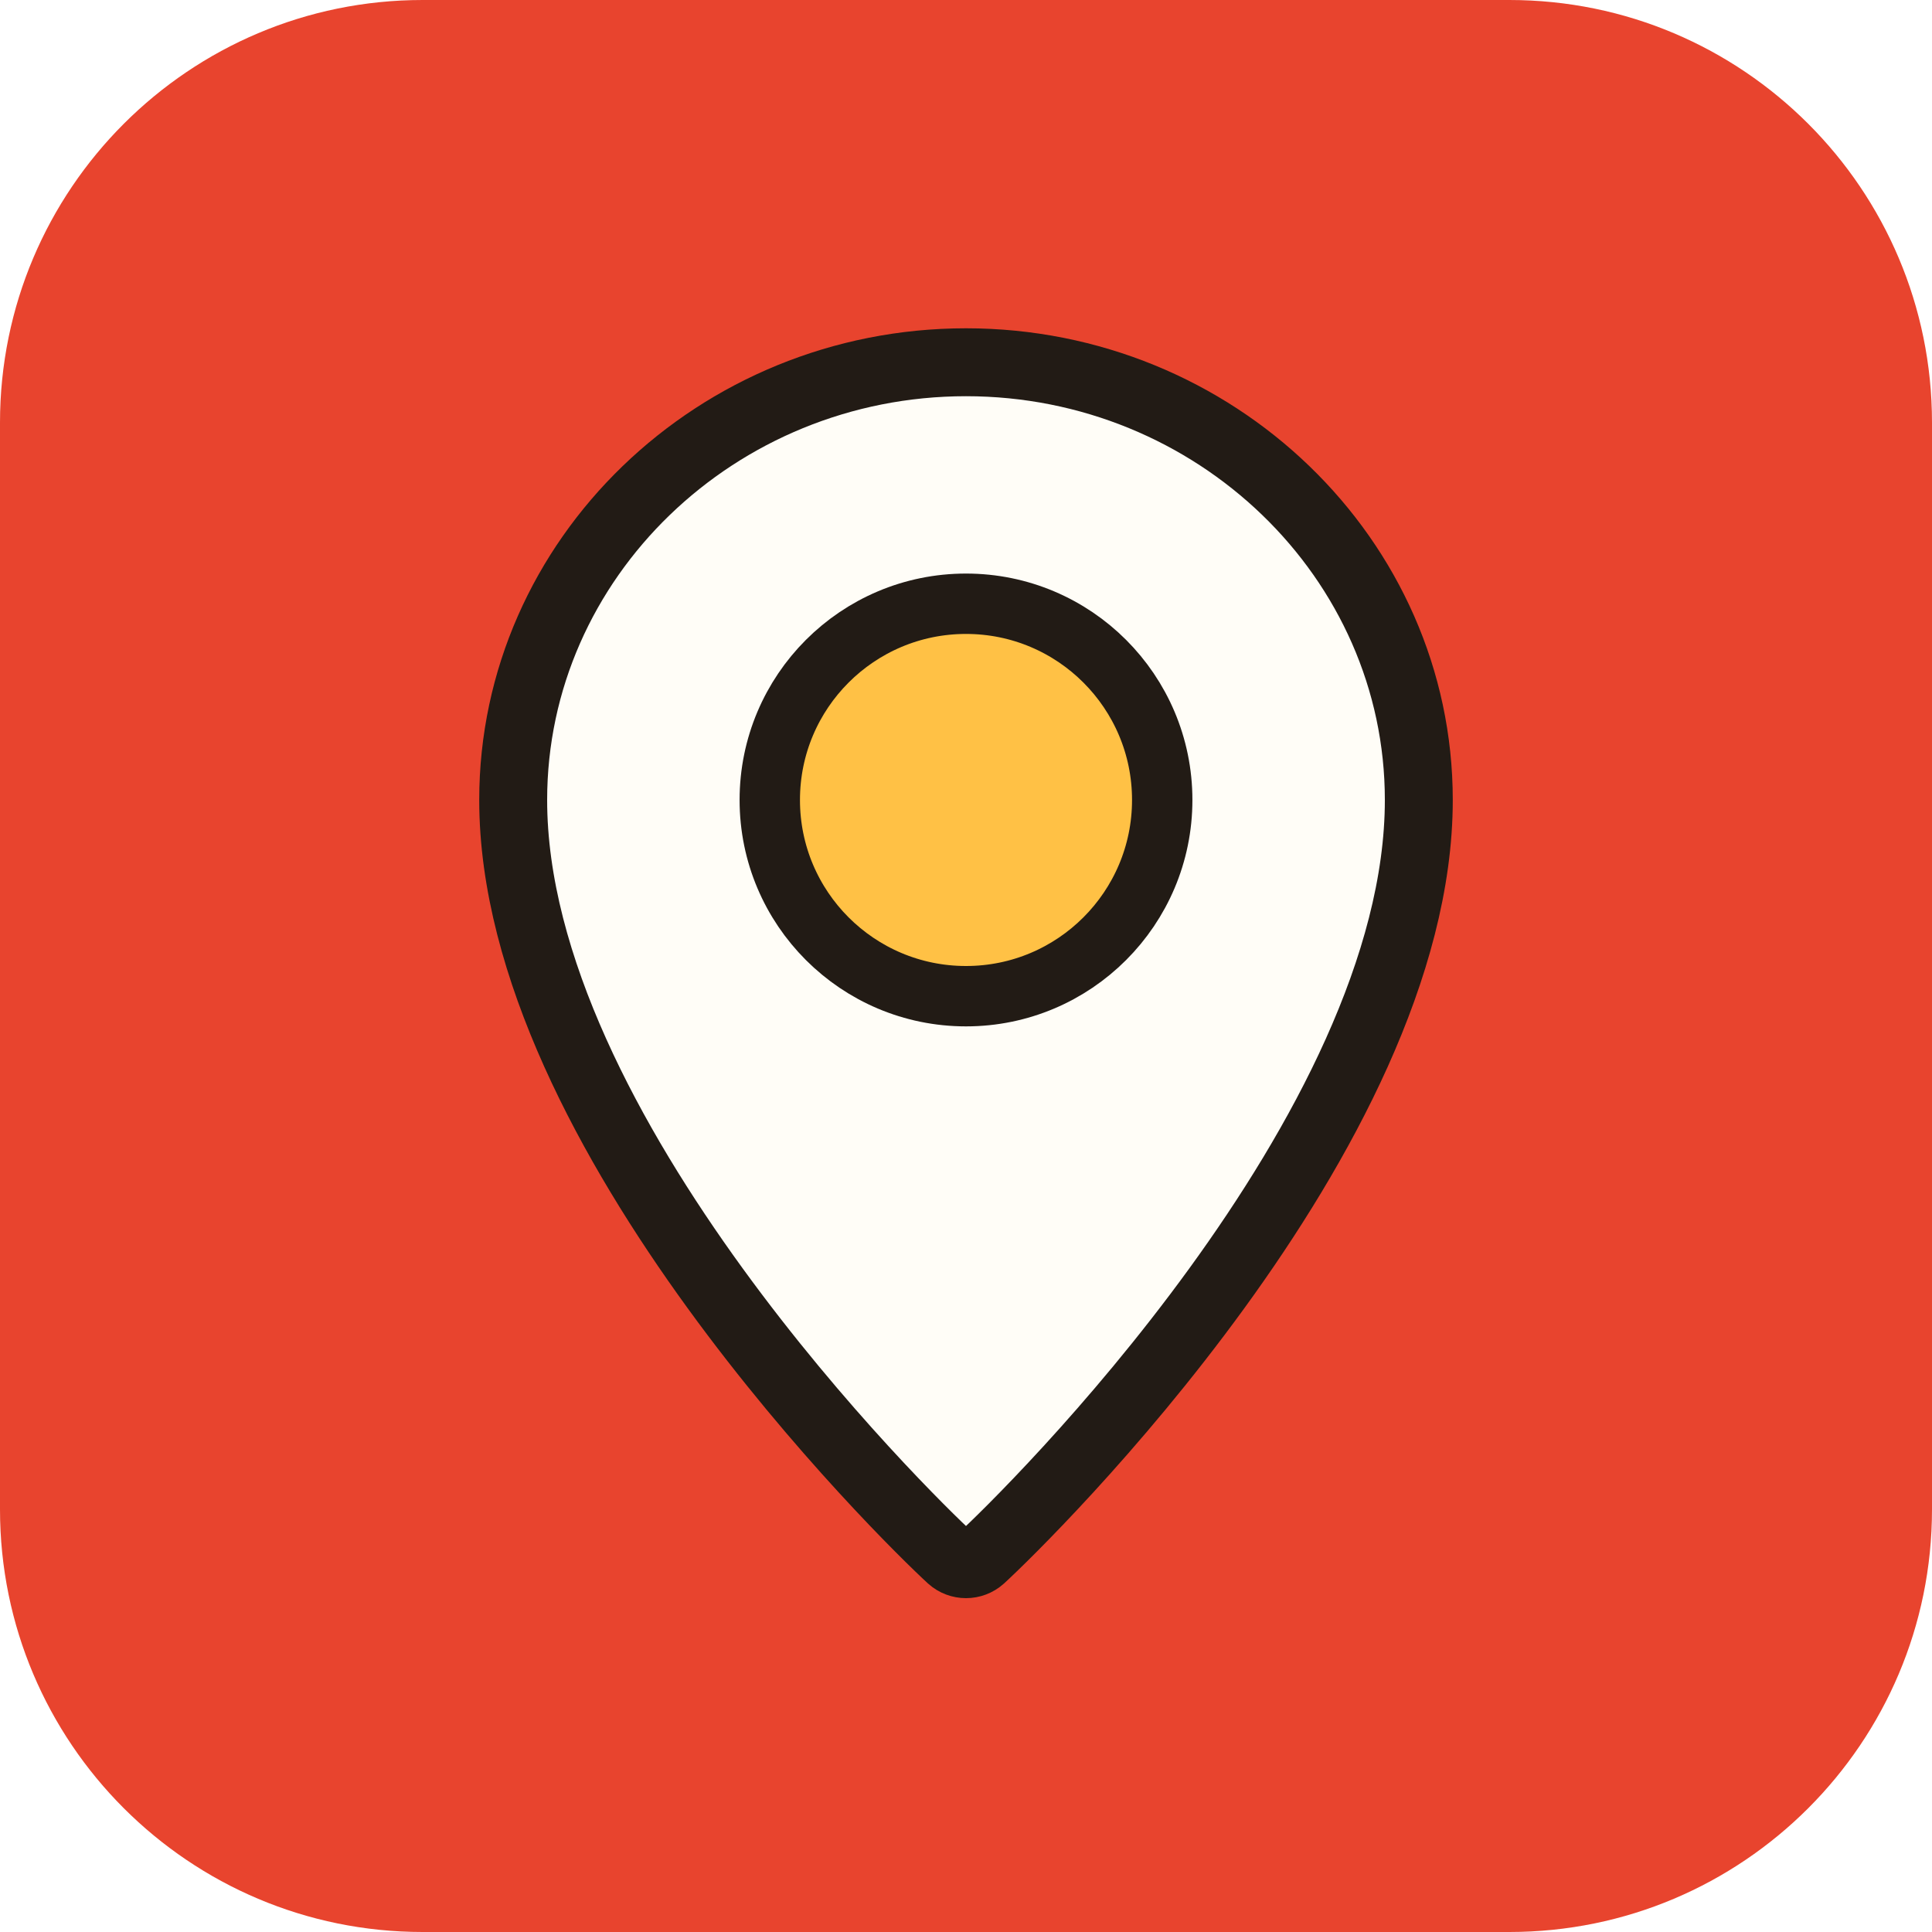
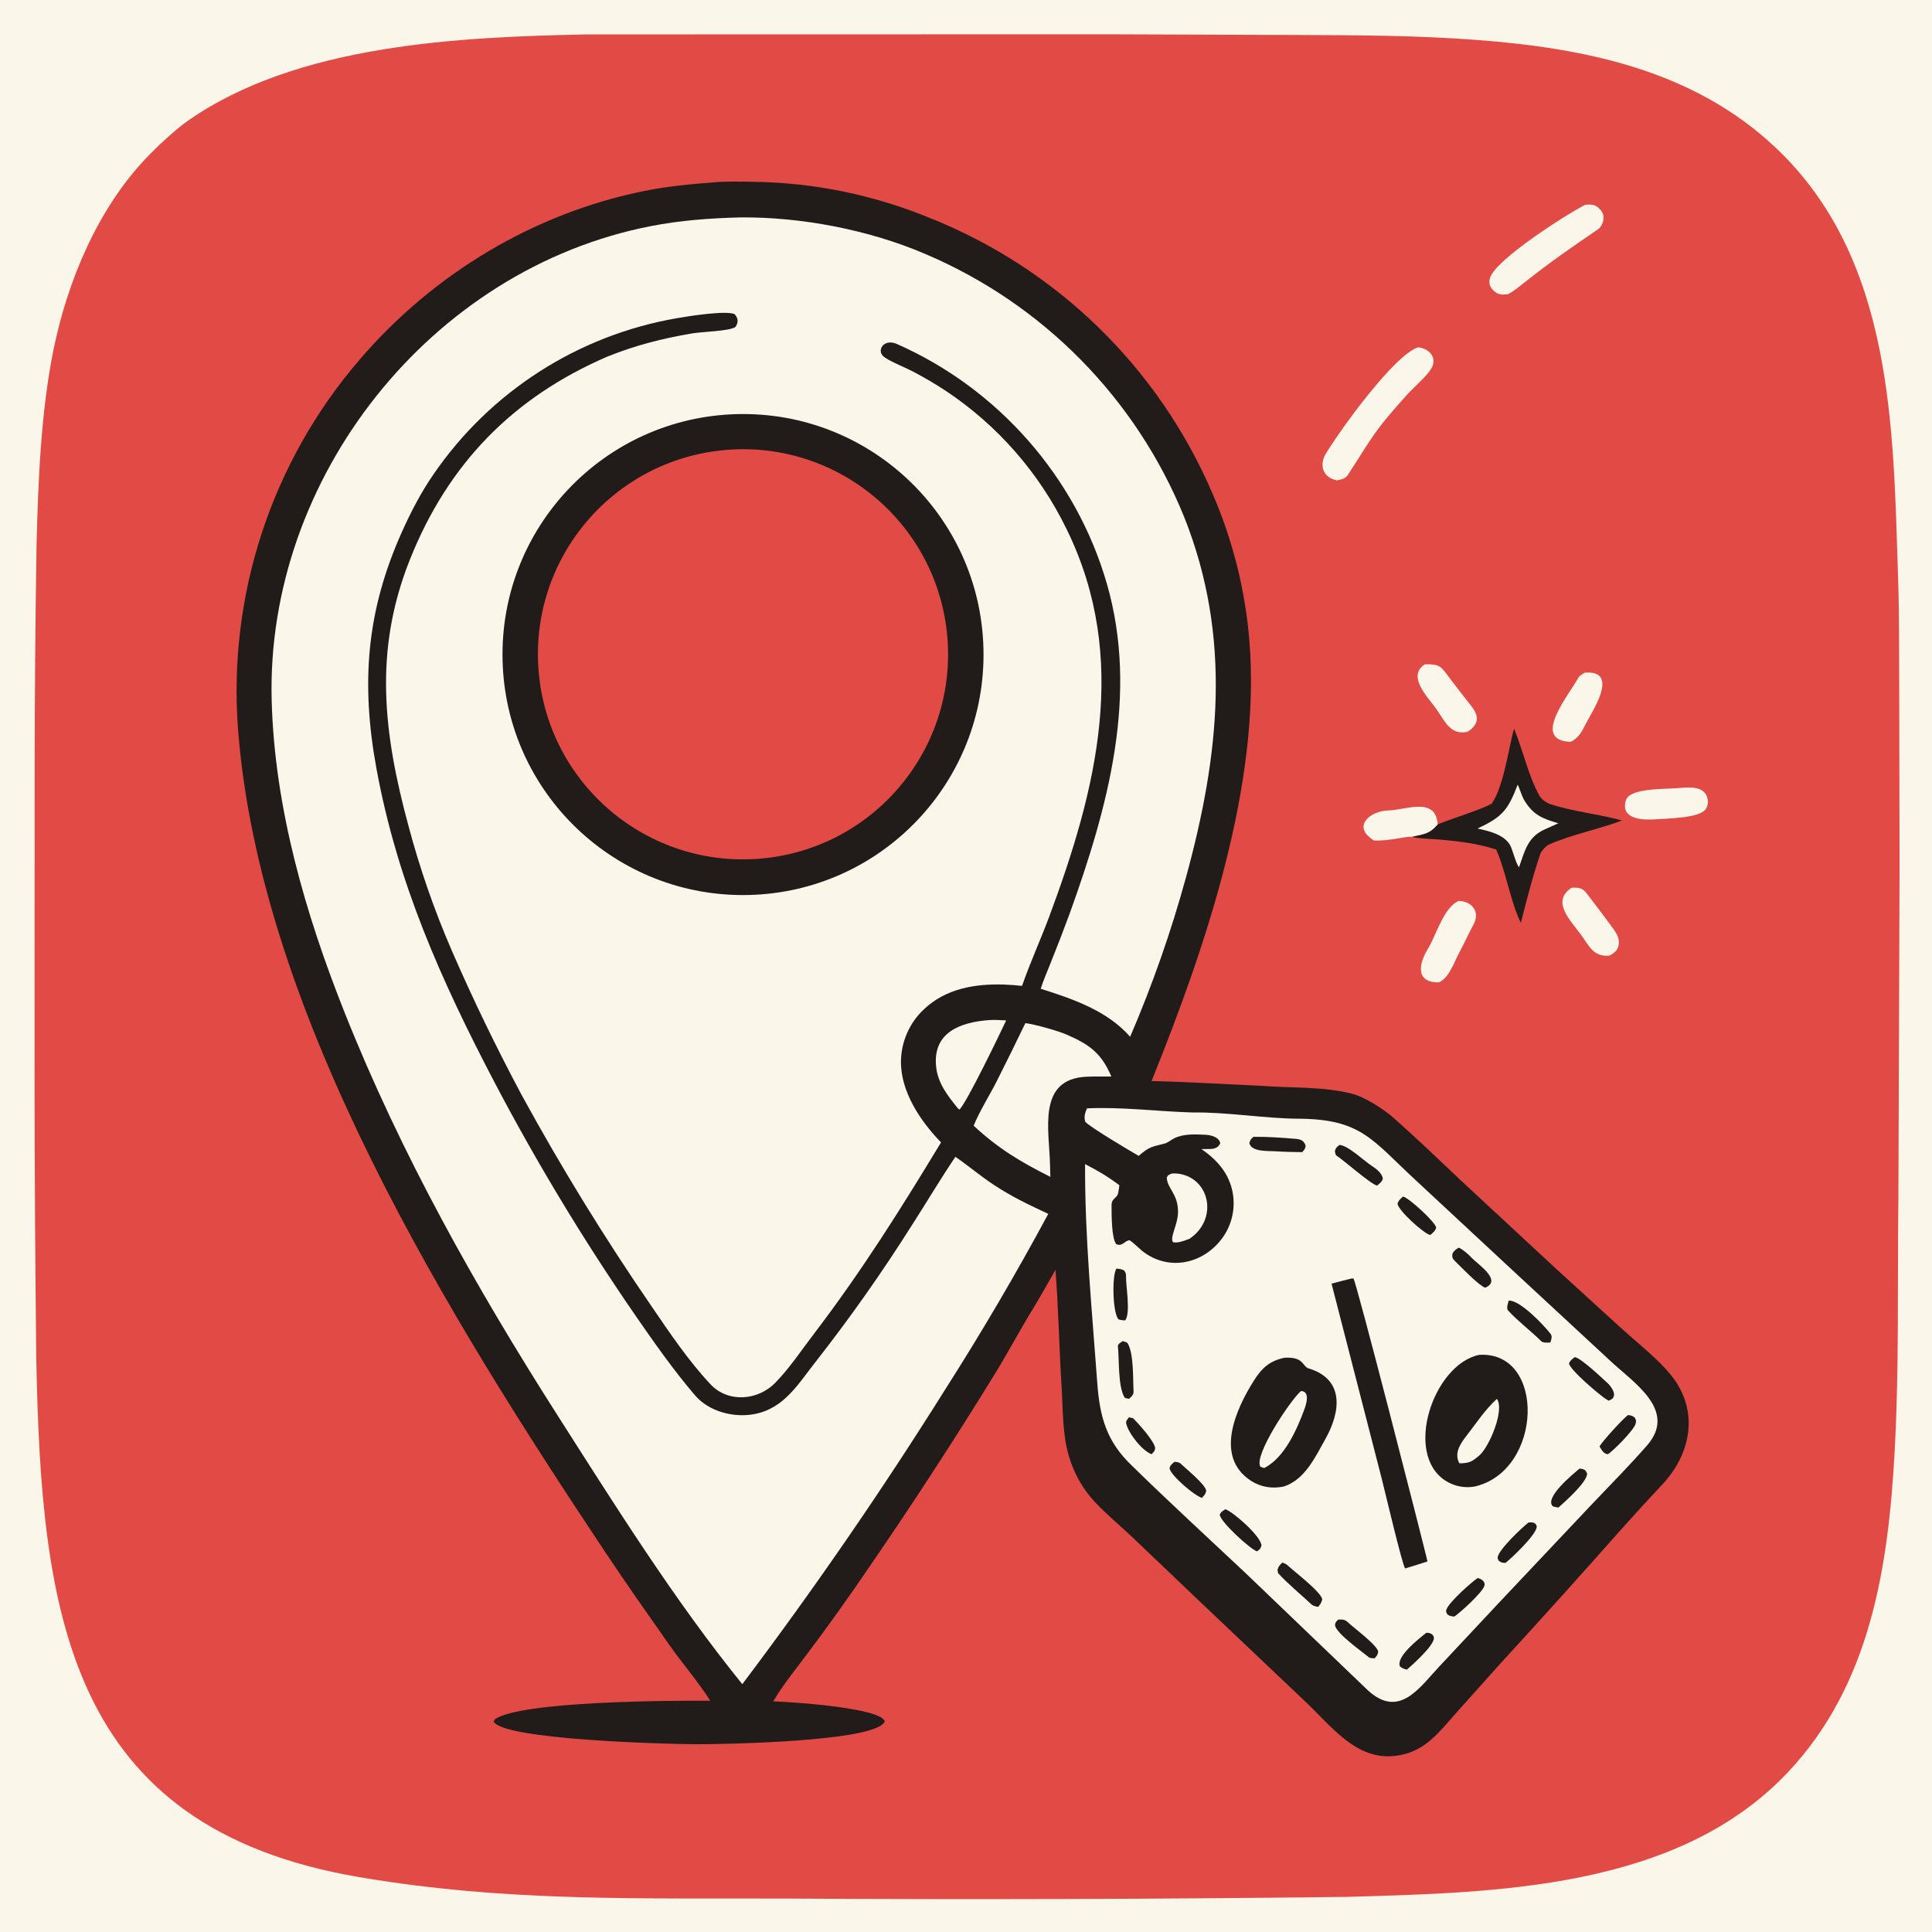
- <svg xmlns="http://www.w3.org/2000/svg" viewBox="0 0 512 512">
-   <rect width="512" height="512" rx="112" fill="#e8442e" />
-   <path d="M256 96c-66 0-120 52-120 116 0 88 104 190 116 201a6 6 0 0 0 8 0c12-11 116-113 116-201 0-64-54-116-120-116z" fill="#fffdf7" stroke="#221b15" stroke-width="18" />
-   <circle cx="256" cy="212" r="52" fill="#ffc145" stroke="#221b15" stroke-width="16" />
+ <svg xmlns="http://www.w3.org/2000/svg" height="1024" preserveAspectRatio="none" style="display: block;" version="1.1" viewBox="0 0 2048 2048" width="1024">
+   <path d="M 0 0 L 2048 0 L 2048 2048 L 0 2048 L 0 0 z" fill="rgb(250,246,234)" transform="translate(0,0)" />
+   <path d="M 623.056 36.481 L 1174.69 36.356 L 1379.93 37.113 C 1441.97 37.319 1503.28 37.632 1565.19 42.326 C 1680.57 51.074 1794.82 74.241 1881.86 156.165 C 2007.81 274.713 2006.87 454.599 2012.12 614.846 C 2013.32 651.648 2013.02 688.324 2013.24 725.102 L 2013.62 919.633 L 2012.37 1269.78 C 2011.25 1358.67 2013.26 1447.78 2008.53 1536.27 C 2001.92 1659.7 1983.3 1785.59 1894.97 1878.97 C 1777.75 2002.9 1585.92 2006.18 1427.38 2010.78 C 1230.92 2013.16 1034.43 2013.76 837.952 2012.58 C 679.146 2011.85 538.007 2016.61 380.407 1989.76 C 70.816 1937 43.915 1709.51 38.473 1441.72 C 37.356 1344.28 36.745 1246.83 36.638 1149.38 L 36.725 825.688 C 36.752 742.775 37.428 659.863 38.752 576.961 C 40.459 510.095 43.32 437.302 56.529 371.664 C 71.215 298.679 103.308 221.673 155.225 167.305 C 166.723 155.264 185.475 137.647 198.718 128.348 C 314.792 46.846 486.524 39.177 623.056 36.481 z" fill="rgb(226,74,69)" transform="translate(0,0)" />
+   <path d="M 755.523 193.412 C 764.926 192.167 787.095 192.52 796.853 192.699 C 861.423 193.35 925.279 206.283 985.014 230.806 C 1120.2 284.457 1228.37 389.866 1285.49 523.621 C 1306.84 572.926 1319.97 625.392 1324.37 678.94 C 1337.1 831.982 1277.2 1005.87 1220.71 1145.92 C 1259.25 1146.87 1298.16 1149.29 1336.86 1151.03 C 1368.45 1153.5 1402.7 1151.52 1433.39 1159.44 C 1446.86 1162.91 1466.93 1175.91 1477.12 1184.9 C 1501.29 1206.22 1524.88 1228.9 1548.26 1251.02 L 1648.84 1344.36 L 1720.78 1409.95 C 1737.43 1424.87 1758.47 1441.44 1771.9 1458.4 C 1801.12 1495.29 1793.04 1540.55 1762.25 1573.43 C 1746.89 1589.84 1731.21 1607.03 1716.53 1623.45 C 1675.06 1670.4 1633.14 1716.94 1590.77 1763.06 L 1544.35 1814.92 C 1524.28 1837.44 1509.43 1858.67 1476.78 1861.51 C 1436.53 1865.02 1410.69 1829.09 1383.39 1803.47 L 1270.73 1696.61 L 1199.54 1628.73 C 1186.47 1616.47 1166.97 1600.09 1156.05 1587 C 1145.56 1574.28 1137.77 1559.56 1133.13 1543.74 C 1126.11 1520.58 1126.84 1494.2 1125.33 1469.9 C 1122.76 1428.65 1122.05 1387.39 1118.85 1346.12 C 1111.39 1359.33 1103.81 1372.47 1096.13 1385.55 C 1081.76 1408.6 1068.37 1434.15 1053.68 1457.91 C 1011.46 1526.49 967.527 1594.01 921.912 1660.39 C 901.458 1690.58 880.292 1720.29 858.432 1749.48 C 847.317 1764.49 828.028 1788.42 819.714 1803.54 C 837.532 1803.96 931.976 1810.11 937.916 1824.44 C 931.321 1846.56 762.278 1849.07 737.338 1848.96 C 708.679 1848.83 533.107 1844.38 523.299 1824.9 L 524.481 1822.58 C 551.723 1803.15 712.34 1802.61 752.893 1802.84 C 740.067 1782.56 723.314 1763.35 709.566 1743.74 C 686.991 1711.53 663.721 1678.6 641.965 1645.9 C 476.267 1396.91 275.854 1076.26 252.368 773.642 C 241.429 630.704 287.941 489.305 381.599 380.773 C 459.385 290.161 565.977 226.019 683.197 202.383 C 707.225 197.538 731.127 195.248 755.523 193.412 z" fill="rgb(33,27,26)" transform="translate(0,0)" />
+   <path d="M 784.205 230.473 C 848.713 229.767 921.032 243.556 980.416 269.056 C 1105.47 321.992 1204.37 422.428 1255.38 548.278 C 1306.15 676.024 1292.72 800.313 1257.28 929.745 C 1241.46 987.472 1221.65 1044.03 1198 1099.01 C 1173.6 1071.27 1137.44 1058.96 1103.21 1048.14 C 1105.16 1041.39 1110.66 1028.46 1113.37 1021.61 C 1120.47 1003.99 1127.31 986.265 1133.89 968.442 C 1174.63 855.315 1207.22 736.513 1173.38 618.966 C 1140.75 505.657 1057.57 411.611 950.582 364.577 C 936.923 358.572 928.849 371.518 936.734 378.044 C 942.424 382.752 959.961 389.7 967.694 393.791 C 979.407 399.927 990.819 406.623 1001.89 413.854 C 1057.32 450.573 1101.87 501.516 1130.86 561.352 C 1197.6 697.858 1162.46 836.744 1112.3 971.462 C 1103.23 995.813 1091.69 1021.05 1083.42 1045.08 C 1077.05 1044.39 1070.66 1043.92 1064.26 1043.67 C 1033.53 1042.71 1002.56 1047.91 979.424 1069.88 C 964.206 1084.11 955.415 1103.9 955.063 1124.74 C 954.546 1157.19 975.823 1188.65 997.549 1210.98 C 955.281 1280.93 913.302 1347.63 863.695 1412.74 C 849.993 1430.58 837.562 1449.64 821.835 1465.8 C 803.461 1484.67 771.824 1487.32 753.169 1467.41 C 729.778 1442.45 709.842 1412.89 690.576 1384.59 C 640.845 1312.24 594.846 1237.4 552.758 1160.35 C 526.144 1110.48 501.52 1059.58 478.943 1007.75 C 460.357 964.875 445.001 920.667 433.002 875.499 C 406.506 777.517 395.871 690.017 434.496 593.223 C 475.043 491.611 543.507 421.404 643.792 378.017 C 674.023 365.929 701.435 358.942 733.471 353.466 C 744.522 351.576 772.975 351.088 779.542 346.663 C 782.957 341.813 782.695 337.31 778.584 332.885 C 768.613 329.006 729.938 335.109 717.514 337.307 C 612.565 355.435 519.418 415.259 459.28 503.159 C 446.509 521.608 435.483 542.869 426.284 563.31 C 388.2 647.933 382.468 724.508 399.131 815.142 C 421.289 935.674 467.843 1039.63 524.255 1147.4 C 568.989 1232.57 618.785 1314.97 673.373 1394.18 C 693.143 1422.79 714.205 1452.85 736.795 1479.15 C 751.731 1496.55 778.024 1503.16 799.951 1498.93 C 831.637 1492.83 846.58 1466.31 865.07 1442.98 C 901.403 1396.59 935.355 1348.37 966.794 1298.53 C 982.474 1274.21 996.463 1250.38 1012.77 1226.27 C 1026.45 1235.7 1039.29 1246.64 1053.57 1256.05 C 1073.14 1268.93 1090.16 1276.89 1111.22 1286.75 C 1077.15 1350.05 1040.74 1412.06 1002.09 1472.67 C 934.867 1579.92 863.062 1684.23 786.874 1785.3 C 715.281 1696.96 652.001 1595.9 590.826 1500.03 C 504.288 1364.41 425.047 1223.41 365.437 1073.66 C 323.871 969.237 291.062 856.598 287.991 742.794 C 281.609 506.199 456.944 285.044 689.903 239.693 C 721.63 233.517 752.328 231.34 784.205 230.473 z" fill="rgb(250,246,234)" transform="translate(0,0)" />
+   <path d="M 780.928 438.993 C 921.847 435.29 1039.03 546.65 1042.5 687.575 C 1045.97 828.5 934.421 945.497 793.491 948.74 C 652.885 951.976 536.216 840.739 532.751 700.138 C 529.286 559.537 640.333 442.688 780.928 438.993 z" fill="rgb(33,27,26)" transform="translate(0,0)" />
+   <path d="M 769.176 476.982 C 888.909 466.789 994.2 555.673 1004.24 675.42 C 1014.28 795.166 925.265 900.344 805.506 910.234 C 685.961 920.105 581.013 831.282 570.99 711.75 C 560.966 592.218 649.656 487.157 769.176 476.982 z" fill="rgb(226,74,69)" transform="translate(0,0)" />
+   <path d="M 1152.25 1174.91 C 1188.45 1173.17 1227.7 1178.21 1264.08 1179.29 C 1300.11 1178.68 1341.2 1185.7 1376.1 1185.87 C 1442.99 1186.19 1454.23 1208.12 1500.57 1250.94 L 1605.93 1348.93 L 1707.48 1443.02 C 1731.73 1465.79 1778.45 1495.08 1745.84 1532.34 C 1727.12 1553.73 1707 1573.98 1687.41 1594.62 L 1591.08 1696.73 L 1526.52 1765.67 C 1504.84 1788.65 1483.69 1822.27 1450.3 1792.1 L 1320.2 1667.4 C 1280.11 1629.69 1239.49 1592.49 1200.28 1554.06 C 1172.93 1528.24 1165.76 1501.94 1163.13 1465.67 C 1157.54 1388.64 1149.88 1311.34 1150.22 1234 C 1164.66 1241.55 1173.32 1246.52 1186.57 1256.4 C 1186.33 1258.26 1185.45 1265.04 1184.9 1266.18 C 1182.62 1270.85 1178.26 1270.85 1178.3 1277.59 C 1178.35 1286.77 1178.11 1312.48 1183.26 1318.87 C 1190.18 1321.58 1191.38 1315.52 1197.33 1314.69 C 1200.33 1316.23 1208.43 1324.18 1210.94 1326.16 C 1238.61 1347.97 1275.62 1340.07 1295.88 1312.16 C 1305.91 1298.26 1309.8 1280.86 1306.65 1264.02 C 1302.91 1243.77 1290 1229.41 1273.61 1218.04 L 1277.8 1218.03 C 1284.3 1218.02 1290.61 1218.58 1293.57 1211.72 C 1291.93 1205.21 1283.73 1203.18 1277.81 1202.91 C 1267.02 1202.41 1255.27 1201.7 1245.25 1206.38 C 1241.85 1207.96 1238.83 1210.69 1235.33 1212 C 1220.53 1215.93 1218.59 1215.3 1207.05 1225.26 C 1198.11 1220.1 1155.58 1194.95 1150.44 1189.14 C 1148.85 1183.71 1150.06 1180 1152.25 1174.91 z" fill="rgb(250,246,234)" transform="translate(0,0)" />
+   <path d="M 1567.94 1436.21 C 1638.88 1431.78 1635.7 1559.1 1563.23 1575.78 C 1552.55 1577.69 1541.54 1575.5 1532.4 1569.67 C 1487.58 1541.19 1519.46 1446.39 1567.94 1436.21 z" fill="rgb(33,27,26)" transform="translate(0,0)" />
+   <path d="M 1586.77 1482.85 C 1595.24 1494.54 1578.66 1533.69 1568.38 1542.62 C 1560.31 1549.63 1557.35 1551.07 1547 1551.18 C 1541.33 1540.95 1547.58 1530.96 1554.1 1522.56 C 1564.38 1509.34 1574.35 1494.12 1586.77 1482.85 z" fill="rgb(250,246,234)" transform="translate(0,0)" />
+   <path d="M 1361.88 1439.23 C 1382.57 1438.17 1380.42 1448.52 1387.16 1450.55 C 1425.55 1462.13 1421.08 1496.63 1405.13 1525.1 C 1394.4 1544.24 1383.32 1568.52 1360.81 1575.78 C 1348.51 1578.29 1336.56 1576.48 1326.06 1569.68 C 1286.78 1544.23 1310.34 1493.2 1329.4 1463.13 C 1338.03 1449.51 1346.62 1442.31 1361.88 1439.23 z" fill="rgb(33,27,26)" transform="translate(0,0)" />
+   <path d="M 1379.05 1474.58 C 1388.8 1474.68 1384.88 1488 1382.81 1493.63 C 1374.82 1515.38 1361.76 1545.08 1340.22 1556.15 C 1338.07 1555.77 1338.08 1555.59 1336.03 1554.69 C 1328.76 1542.98 1367.92 1484.13 1379.05 1474.58 z" fill="rgb(250,246,234)" transform="translate(0,0)" />
+   <path d="M 1432.97 1355.2 L 1434.71 1355.25 C 1437.64 1358.19 1506.56 1627.34 1513.21 1655.16 C 1506.09 1657.6 1498.43 1659.85 1491.2 1662.09 L 1489.55 1662.6 C 1486.84 1660.51 1467.47 1578.35 1464.78 1567.79 L 1411.49 1360.72 C 1418.46 1358.76 1425.92 1356.99 1432.97 1355.2 z" fill="rgb(33,27,26)" transform="translate(0,0)" />
+   <path d="M 1669.36 1438.58 C 1676.32 1439.88 1698.11 1460.71 1704.28 1466.33 C 1706.98 1468.79 1711.9 1475.44 1710.83 1479.45 C 1709.81 1483.25 1708.72 1482.93 1705.35 1484.8 C 1703.93 1484.05 1702.55 1483.21 1701.23 1482.29 C 1694.77 1477.86 1664.53 1452.62 1663.21 1445.29 C 1664.29 1442.14 1666.69 1440.76 1669.36 1438.58 z" fill="rgb(33,27,26)" transform="translate(0,0)" />
+   <path d="M 1419.86 1213.7 C 1428.8 1213.84 1446.7 1231.27 1454.88 1236.38 C 1459.23 1239.1 1465.23 1244.15 1465.88 1249.38 C 1464.82 1253.03 1462.69 1254.28 1459.77 1256.8 C 1453.2 1255.42 1423.73 1229.36 1416.83 1225.07 C 1415.42 1224.2 1415.28 1221.55 1415.05 1219.98 C 1416.06 1216.48 1417.09 1216.03 1419.86 1213.7 z" fill="rgb(33,27,26)" transform="translate(0,0)" />
+   <path d="M 1328.56 1205.08 C 1342.81 1204.85 1359.3 1206.03 1373.58 1207.23 C 1379.07 1207.69 1382.61 1209.34 1384.05 1214.74 C 1383.29 1218.49 1382.9 1218.5 1380.4 1221.31 C 1371.3 1221.15 1361.54 1221.08 1352.51 1220.43 C 1344.3 1219.83 1326.72 1221.43 1324.38 1211.8 C 1325.21 1208.18 1326.02 1207.73 1328.56 1205.08 z" fill="rgb(33,27,26)" transform="translate(0,0)" />
+   <path d="M 1359.27 1656.39 C 1360.23 1656.73 1363.31 1657.89 1364 1658.54 C 1371.64 1665.72 1399.9 1687 1401.66 1695.29 C 1400.56 1699.47 1400.07 1699.8 1397.37 1703.34 C 1395.6 1703.08 1392.29 1702.69 1390.14 1700.67 C 1378.65 1689.88 1365.36 1679.14 1354.8 1667.58 C 1354.61 1666.4 1354.42 1665.23 1354.23 1664.06 C 1355.37 1660.04 1356.27 1659.55 1359.27 1656.39 z" fill="rgb(33,27,26)" transform="translate(0,0)" />
+   <path d="M 1599.35 1378.71 C 1611.25 1378.07 1636.03 1404.16 1643.65 1413.89 C 1645.83 1416.67 1644.36 1420.16 1643.44 1423.09 C 1640.86 1423.23 1635.83 1423.72 1633.89 1421.81 C 1622.5 1410.62 1609.42 1400.89 1598.65 1389.18 C 1596.51 1386.84 1598.55 1381.32 1599.35 1378.71 z" fill="rgb(33,27,26)" transform="translate(0,0)" />
+   <path d="M 1190.2 1421.63 C 1191.1 1421.9 1194.71 1422.9 1195.27 1423.81 C 1202.01 1434.73 1200.92 1462.18 1201.6 1475.44 C 1201.77 1478.72 1198.59 1481.2 1196.83 1482.77 C 1195.57 1482.52 1192.6 1482.24 1192.07 1481.37 C 1184.98 1469.53 1186.52 1441.51 1185.01 1426.99 C 1184.77 1424.65 1188.38 1422.92 1190.2 1421.63 z" fill="rgb(33,27,26)" transform="translate(0,0)" />
+   <path d="M 1418.41 1716.87 C 1422.4 1716.63 1425.6 1716.55 1428.59 1719.47 C 1434.54 1725.28 1460.13 1743.96 1460.98 1750.99 C 1460.27 1754.51 1459.54 1755.04 1457.31 1757.78 C 1455.26 1757.84 1452.46 1757.88 1450.88 1756.6 C 1442.92 1750.13 1417.31 1732.13 1415.13 1723.02 C 1415.87 1718.89 1415.41 1720.35 1418.41 1716.87 z" fill="rgb(33,27,26)" transform="translate(0,0)" />
+   <path d="M 1298.94 1599.87 C 1307.17 1602.53 1336.99 1628.66 1337.19 1638.39 C 1335.91 1642.22 1335.82 1641.99 1332.5 1644.51 C 1325.32 1642.29 1293.18 1612.81 1292.97 1605.5 C 1294.45 1602.37 1296.03 1601.76 1298.94 1599.87 z" fill="rgb(33,27,26)" transform="translate(0,0)" />
+   <path d="M 1546.36 1322.52 C 1550.09 1324.14 1556.69 1329.59 1559.4 1332.68 C 1565.6 1339.72 1593.24 1357.16 1574.34 1365.01 C 1567.78 1362.86 1548.28 1342.66 1542.29 1336.75 C 1539.23 1333.73 1539.32 1332.44 1539.62 1328.9 C 1541.86 1325.2 1542.62 1325 1546.36 1322.52 z" fill="rgb(33,27,26)" transform="translate(0,0)" />
+   <path d="M 1620.35 1613.88 C 1623.75 1613.77 1624.89 1613.39 1627.68 1615.3 C 1628.49 1616.79 1629.15 1617.32 1628.95 1618.87 C 1627.85 1627.61 1602.09 1651.92 1595.91 1656.72 C 1592.4 1656.69 1591.32 1656.46 1588.66 1654.38 C 1587.95 1652.7 1587.32 1652.08 1587.66 1650.43 C 1589.47 1641.72 1613.95 1618.76 1620.35 1613.88 z" fill="rgb(33,27,26)" transform="translate(0,0)" />
+   <path d="M 1183.46 1344.77 C 1187.51 1345.14 1187.55 1345.16 1191.38 1346.55 C 1192.81 1348.39 1193.68 1349.64 1193.6 1352.13 C 1193.27 1362.98 1198.82 1391.67 1192.75 1399.66 C 1190.78 1399.53 1186.15 1399.4 1185.24 1398.11 C 1179.26 1389.61 1178.74 1351.59 1183.46 1344.77 z" fill="rgb(33,27,26)" transform="translate(0,0)" />
+   <path d="M 1487.21 1268.37 C 1493.06 1269.31 1521.83 1295.65 1522.39 1301.33 C 1521.21 1305.23 1519.36 1306.28 1516.21 1309.15 C 1510.34 1308.57 1481.68 1282.99 1481.43 1275.75 C 1483 1271.89 1484.06 1271.33 1487.21 1268.37 z" fill="rgb(33,27,26)" transform="translate(0,0)" />
+   <path d="M 1566.48 1672.72 C 1570.08 1674.06 1570.29 1673.89 1573.03 1676.75 C 1573.57 1678.63 1574.1 1679.2 1573.56 1680.94 C 1571.22 1688.49 1547.39 1709.84 1541.64 1713.63 C 1538.04 1713.19 1537.71 1713.38 1534.49 1711.55 C 1533.38 1709.72 1532.35 1708.36 1533.38 1705.87 C 1536.82 1697.5 1560.12 1676.91 1566.48 1672.72 z" fill="rgb(33,27,26)" transform="translate(0,0)" />
+   <path d="M 1674.52 1556.7 C 1679.22 1557.49 1680.48 1557.59 1682.46 1562.12 C 1681.98 1571.57 1659.54 1591.26 1651.97 1598.12 L 1646.31 1596.92 C 1636.16 1588.17 1667.33 1562.6 1674.52 1556.7 z" fill="rgb(33,27,26)" transform="translate(0,0)" />
+   <path d="M 1725.79 1499.98 C 1729.54 1500.63 1729.83 1500.42 1732.96 1502.74 C 1734.21 1505.56 1734.69 1505.76 1733.81 1509.21 C 1732.06 1516.1 1709.34 1538.7 1704.46 1541.53 C 1699.58 1541.04 1697.91 1537.03 1695.53 1533.23 C 1699.54 1526.79 1720.13 1504.12 1725.79 1499.98 z" fill="rgb(33,27,26)" transform="translate(0,0)" />
+   <path d="M 1511.92 1730.84 C 1515.33 1730.86 1515.1 1730.91 1518.17 1732.49 C 1519.27 1734.18 1520.08 1734.7 1520.02 1736.51 C 1519.76 1744.71 1497.6 1764.43 1491.39 1769.88 C 1487.36 1768.79 1487.42 1768.94 1484.07 1766.59 C 1479.34 1756.29 1504.04 1737.14 1511.92 1730.84 z" fill="rgb(33,27,26)" transform="translate(0,0)" />
+   <path d="M 1244.91 1549.64 C 1247.4 1549.73 1249.88 1549.89 1251.77 1551.73 C 1257.75 1557.53 1277.61 1573.27 1278.65 1580.34 C 1277.93 1583.98 1276.56 1585.02 1274.13 1587.82 C 1266.12 1585.5 1241.62 1564.59 1239.76 1556.67 C 1240.37 1553.1 1242.17 1552.1 1244.91 1549.64 z" fill="rgb(33,27,26)" transform="translate(0,0)" />
+   <path d="M 1196.77 1502.41 C 1198.35 1502.67 1199.72 1503.06 1201.27 1503.45 C 1207.3 1509.66 1223.16 1527.08 1224.56 1534.97 C 1224.09 1538.44 1223.13 1538.99 1220.71 1541.52 C 1210.54 1537.64 1196.65 1520 1193.92 1509.38 C 1193.1 1506.21 1195.06 1504.68 1196.77 1502.41 z" fill="rgb(33,27,26)" transform="translate(0,0)" />
+   <path d="M 1086.93 1084.54 C 1097.03 1085.82 1121.46 1092.69 1130.82 1096.77 C 1155.33 1107.42 1167.69 1116.76 1178.08 1141.13 C 1169.42 1141.19 1160.59 1141 1151.95 1141.36 C 1099.04 1143.58 1112.33 1198.21 1113.06 1234.38 L 1113.42 1247.53 C 1082 1231.72 1058.04 1217.51 1032.14 1193.28 C 1037.72 1179.11 1049.17 1160.73 1056.29 1146.73 C 1066.79 1126.06 1076.85 1105.43 1086.93 1084.54 z" fill="rgb(250,246,234)" transform="translate(0,0)" />
+   <path d="M 1047.35 1081.42 C 1054.04 1080.88 1059.92 1081.33 1066.6 1081.67 C 1059.72 1096.27 1024.4 1169.67 1016.96 1176.23 L 1015.27 1174.76 C 1004.43 1161.29 994.087 1148.3 992.298 1130.48 C 988.658 1094.23 1018.29 1083.74 1047.35 1081.42 z" fill="rgb(250,246,234)" transform="translate(0,0)" />
+   <path d="M 1242.01 1244.02 C 1245 1243.77 1248 1243.91 1250.95 1244.44 C 1283.17 1250.47 1290.95 1293 1260.95 1313.13 C 1256.15 1314.99 1248.55 1318.01 1243.53 1316.84 C 1239.55 1311.82 1248.83 1298.13 1248.75 1284.53 C 1248.62 1264.93 1237.41 1260.43 1236.82 1248.17 C 1238.48 1245.06 1238.18 1245.96 1242.01 1244.02 z" fill="rgb(250,246,234)" transform="translate(0,0)" />
+   <path d="M 1604.86 772.297 C 1614.32 794.787 1620.02 822.186 1631.81 843.429 C 1633.74 846.913 1638.98 850.922 1642.8 852.214 C 1666.56 860.253 1695.56 863.004 1719.3 869.763 C 1695.3 878.925 1665.49 884.788 1641.88 895.278 C 1638.69 896.694 1633.85 902.194 1632.73 905.435 C 1624.98 927.924 1617.95 955.349 1612.19 978.217 C 1601.27 956.489 1596.37 923.476 1585.92 900.456 C 1565.82 894.082 1547.86 891.931 1526.99 890.051 C 1518.39 889.276 1504.42 889.147 1496.55 887.003 C 1509.62 884.123 1515.28 884.092 1523.98 873.871 C 1538.79 867.813 1569.18 858.517 1581.18 852.027 C 1593.55 834.81 1599.05 794.608 1604.86 772.297 z" fill="rgb(33,27,26)" transform="translate(0,0)" />
+   <path d="M 1608.79 831.836 C 1609.78 832.908 1613.06 843.572 1615.4 847.592 C 1624.94 863.973 1635.16 867.81 1651.93 872.704 C 1646.78 874.945 1641.66 877.25 1636.57 879.617 C 1619.18 887.858 1616.25 902.392 1610.25 919.276 C 1606.72 915.442 1603.31 899.852 1600.45 895.304 C 1593.45 884.218 1577.83 880.842 1566.2 878.27 C 1592.5 865.986 1598.42 858.851 1608.79 831.836 z" fill="rgb(250,246,234)" transform="translate(0,0)" />
+   <path d="M 1503.33 368.137 C 1514.81 369.393 1523.86 378.811 1517.48 390.257 C 1512.97 398.331 1499.83 409.499 1492.99 416.832 C 1483.73 426.925 1474.76 437.284 1466.11 447.897 C 1452.52 464.764 1441.15 484.781 1429.22 502.783 C 1426.03 507.597 1423.23 507.749 1417.49 509.222 C 1402.33 506.551 1398.07 493.089 1405.48 480.848 C 1420.93 455.332 1478.06 376.076 1503.33 368.137 z" fill="rgb(250,246,234)" transform="translate(0,0)" />
+   <path d="M 1680.43 217.084 C 1688.33 216.367 1692.7 216.961 1697.68 223.965 C 1701.93 229.543 1699.31 239.426 1693.78 243.185 C 1667.28 261.208 1640.89 279.53 1615.84 299.573 C 1610.21 304.078 1605.02 308.356 1598.67 311.866 C 1596.22 312.09 1593.62 312.421 1591.17 312.113 C 1586.78 311.558 1582.56 308.249 1580.35 304.485 C 1578.49 301.31 1578.52 297.637 1579.63 294.212 C 1585.91 274.897 1659.97 227.46 1680.43 217.084 z" fill="rgb(250,246,234)" transform="translate(0,0)" />
+   <path d="M 1546.1 955.049 C 1559.84 955.132 1568.91 965.888 1562.49 979.033 C 1557.03 989.35 1552.01 1000.25 1546.52 1010.51 C 1541.12 1020.62 1535.97 1036.99 1525.05 1041.4 C 1499.96 1041.47 1504.04 1021.43 1513.71 1005.68 C 1522.56 991.28 1530.04 962.42 1546.1 955.049 z" fill="rgb(250,246,234)" transform="translate(0,0)" />
+   <path d="M 1779.21 835.416 C 1790.49 834.474 1808.45 832.384 1810.33 848.437 C 1810.77 851.982 1809.78 855.557 1807.56 858.361 C 1800.41 867.321 1766.34 867.645 1754.72 868.5 C 1744.39 869.234 1716.91 869.819 1723.54 848.285 C 1727.57 835.173 1764.71 836.589 1779.21 835.416 z" fill="rgb(250,246,234)" transform="translate(0,0)" />
+   <path d="M 1510.49 704.162 C 1526.18 704.092 1527.04 705.741 1536.31 718.247 C 1544.18 729.006 1552.69 739.318 1560.74 749.939 C 1568.78 760.543 1566.31 768.908 1555.64 775.766 C 1536.35 779.731 1531.62 763.489 1520.71 749.041 C 1511.3 736.585 1491.93 716.09 1510.49 704.162 z" fill="rgb(250,246,234)" transform="translate(0,0)" />
+   <path d="M 1665.99 941.046 C 1675.45 940.482 1677.85 941.565 1683.7 949.279 C 1691.53 959.608 1699.72 970.223 1707.32 980.665 C 1712.13 987.268 1717.4 993.505 1715.81 1002.02 C 1714.73 1007.8 1710.73 1010.33 1706.21 1013 C 1688.68 1014.49 1684.95 1002.99 1675.15 989.82 C 1664.37 975.342 1644.16 955.292 1665.99 941.046 z" fill="rgb(250,246,234)" transform="translate(0,0)" />
+   <path d="M 1679.84 713.083 C 1697.67 711.567 1701.88 720.586 1696.24 736.896 C 1692.81 746.818 1686.56 756.929 1681.59 766.229 C 1676.95 774.915 1674.09 782.145 1664.84 786.351 C 1621.76 784.998 1664.56 735.065 1673.29 718.035 C 1674.04 716.567 1678.25 714.012 1679.84 713.083 z" fill="rgb(250,246,234)" transform="translate(0,0)" />
+   <path d="M 1456.36 890.927 L 1455.15 890.114 C 1433.06 875.479 1453.08 859.656 1470.87 859.183 C 1490.83 858.652 1521.94 844.118 1523.98 873.871 C 1515.28 884.092 1509.62 884.123 1496.55 887.003 C 1488.81 886.55 1472.48 891.773 1456.36 890.927 z" fill="rgb(250,246,234)" transform="translate(0,0)" />
</svg>
